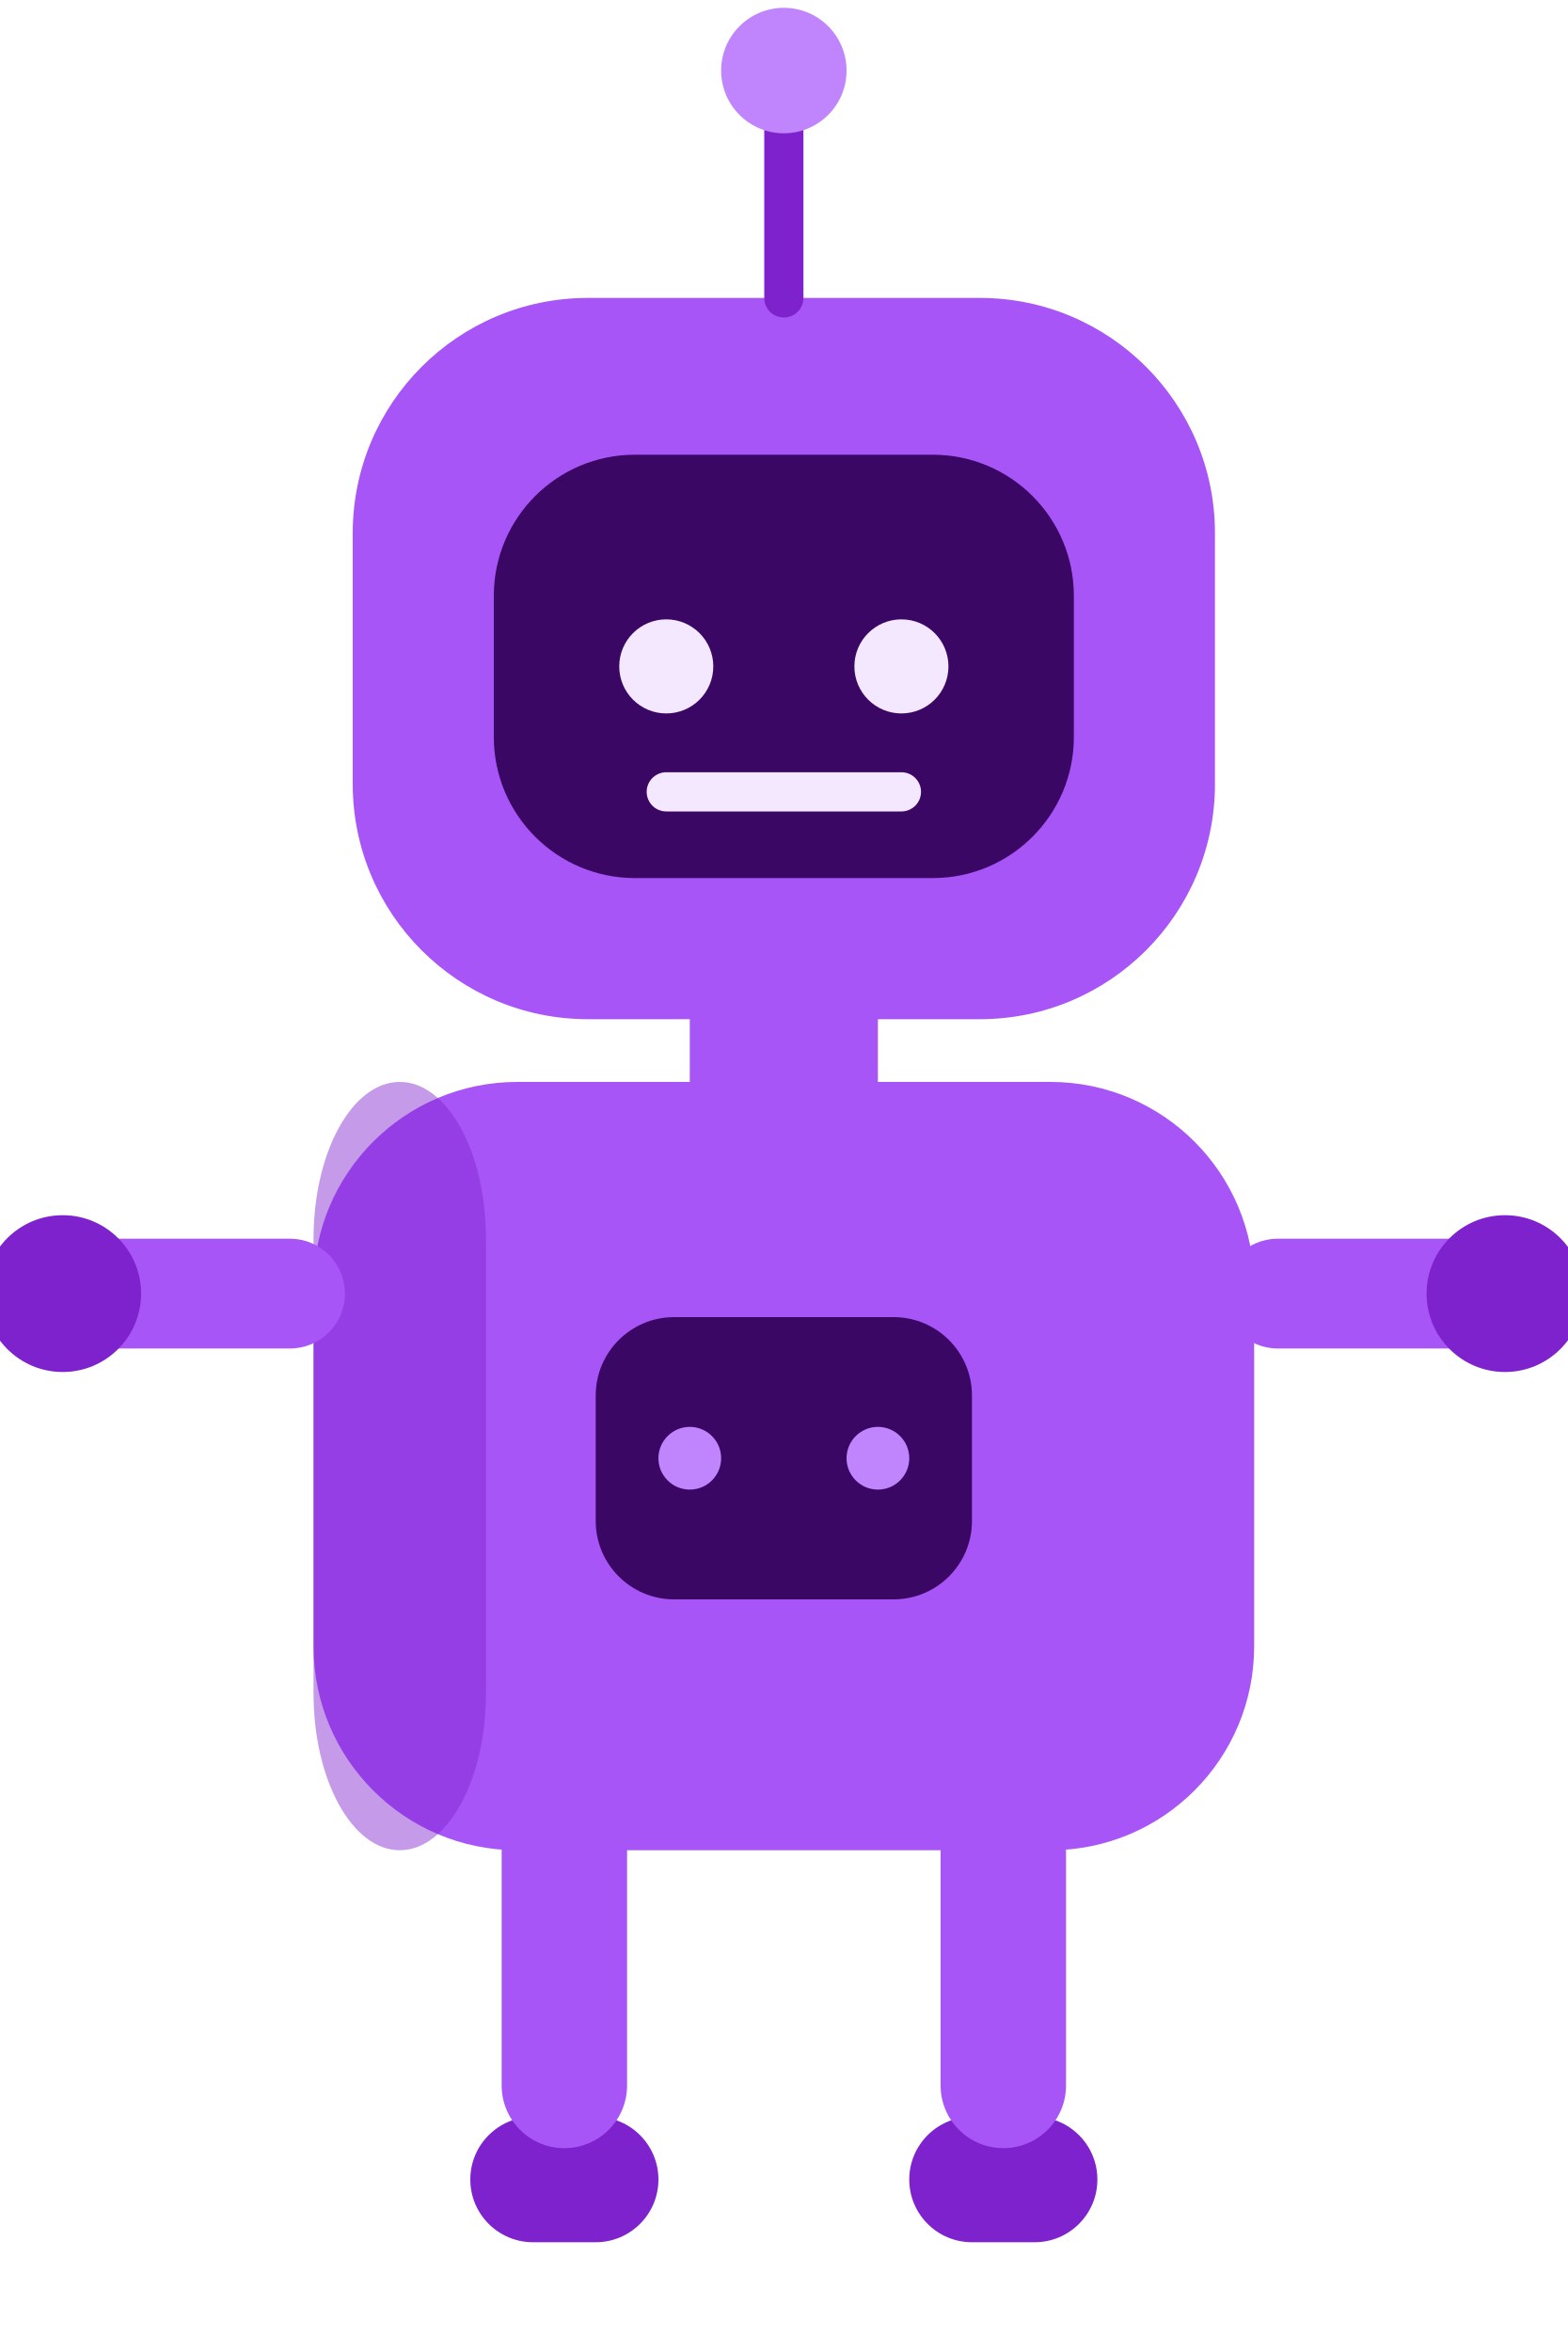
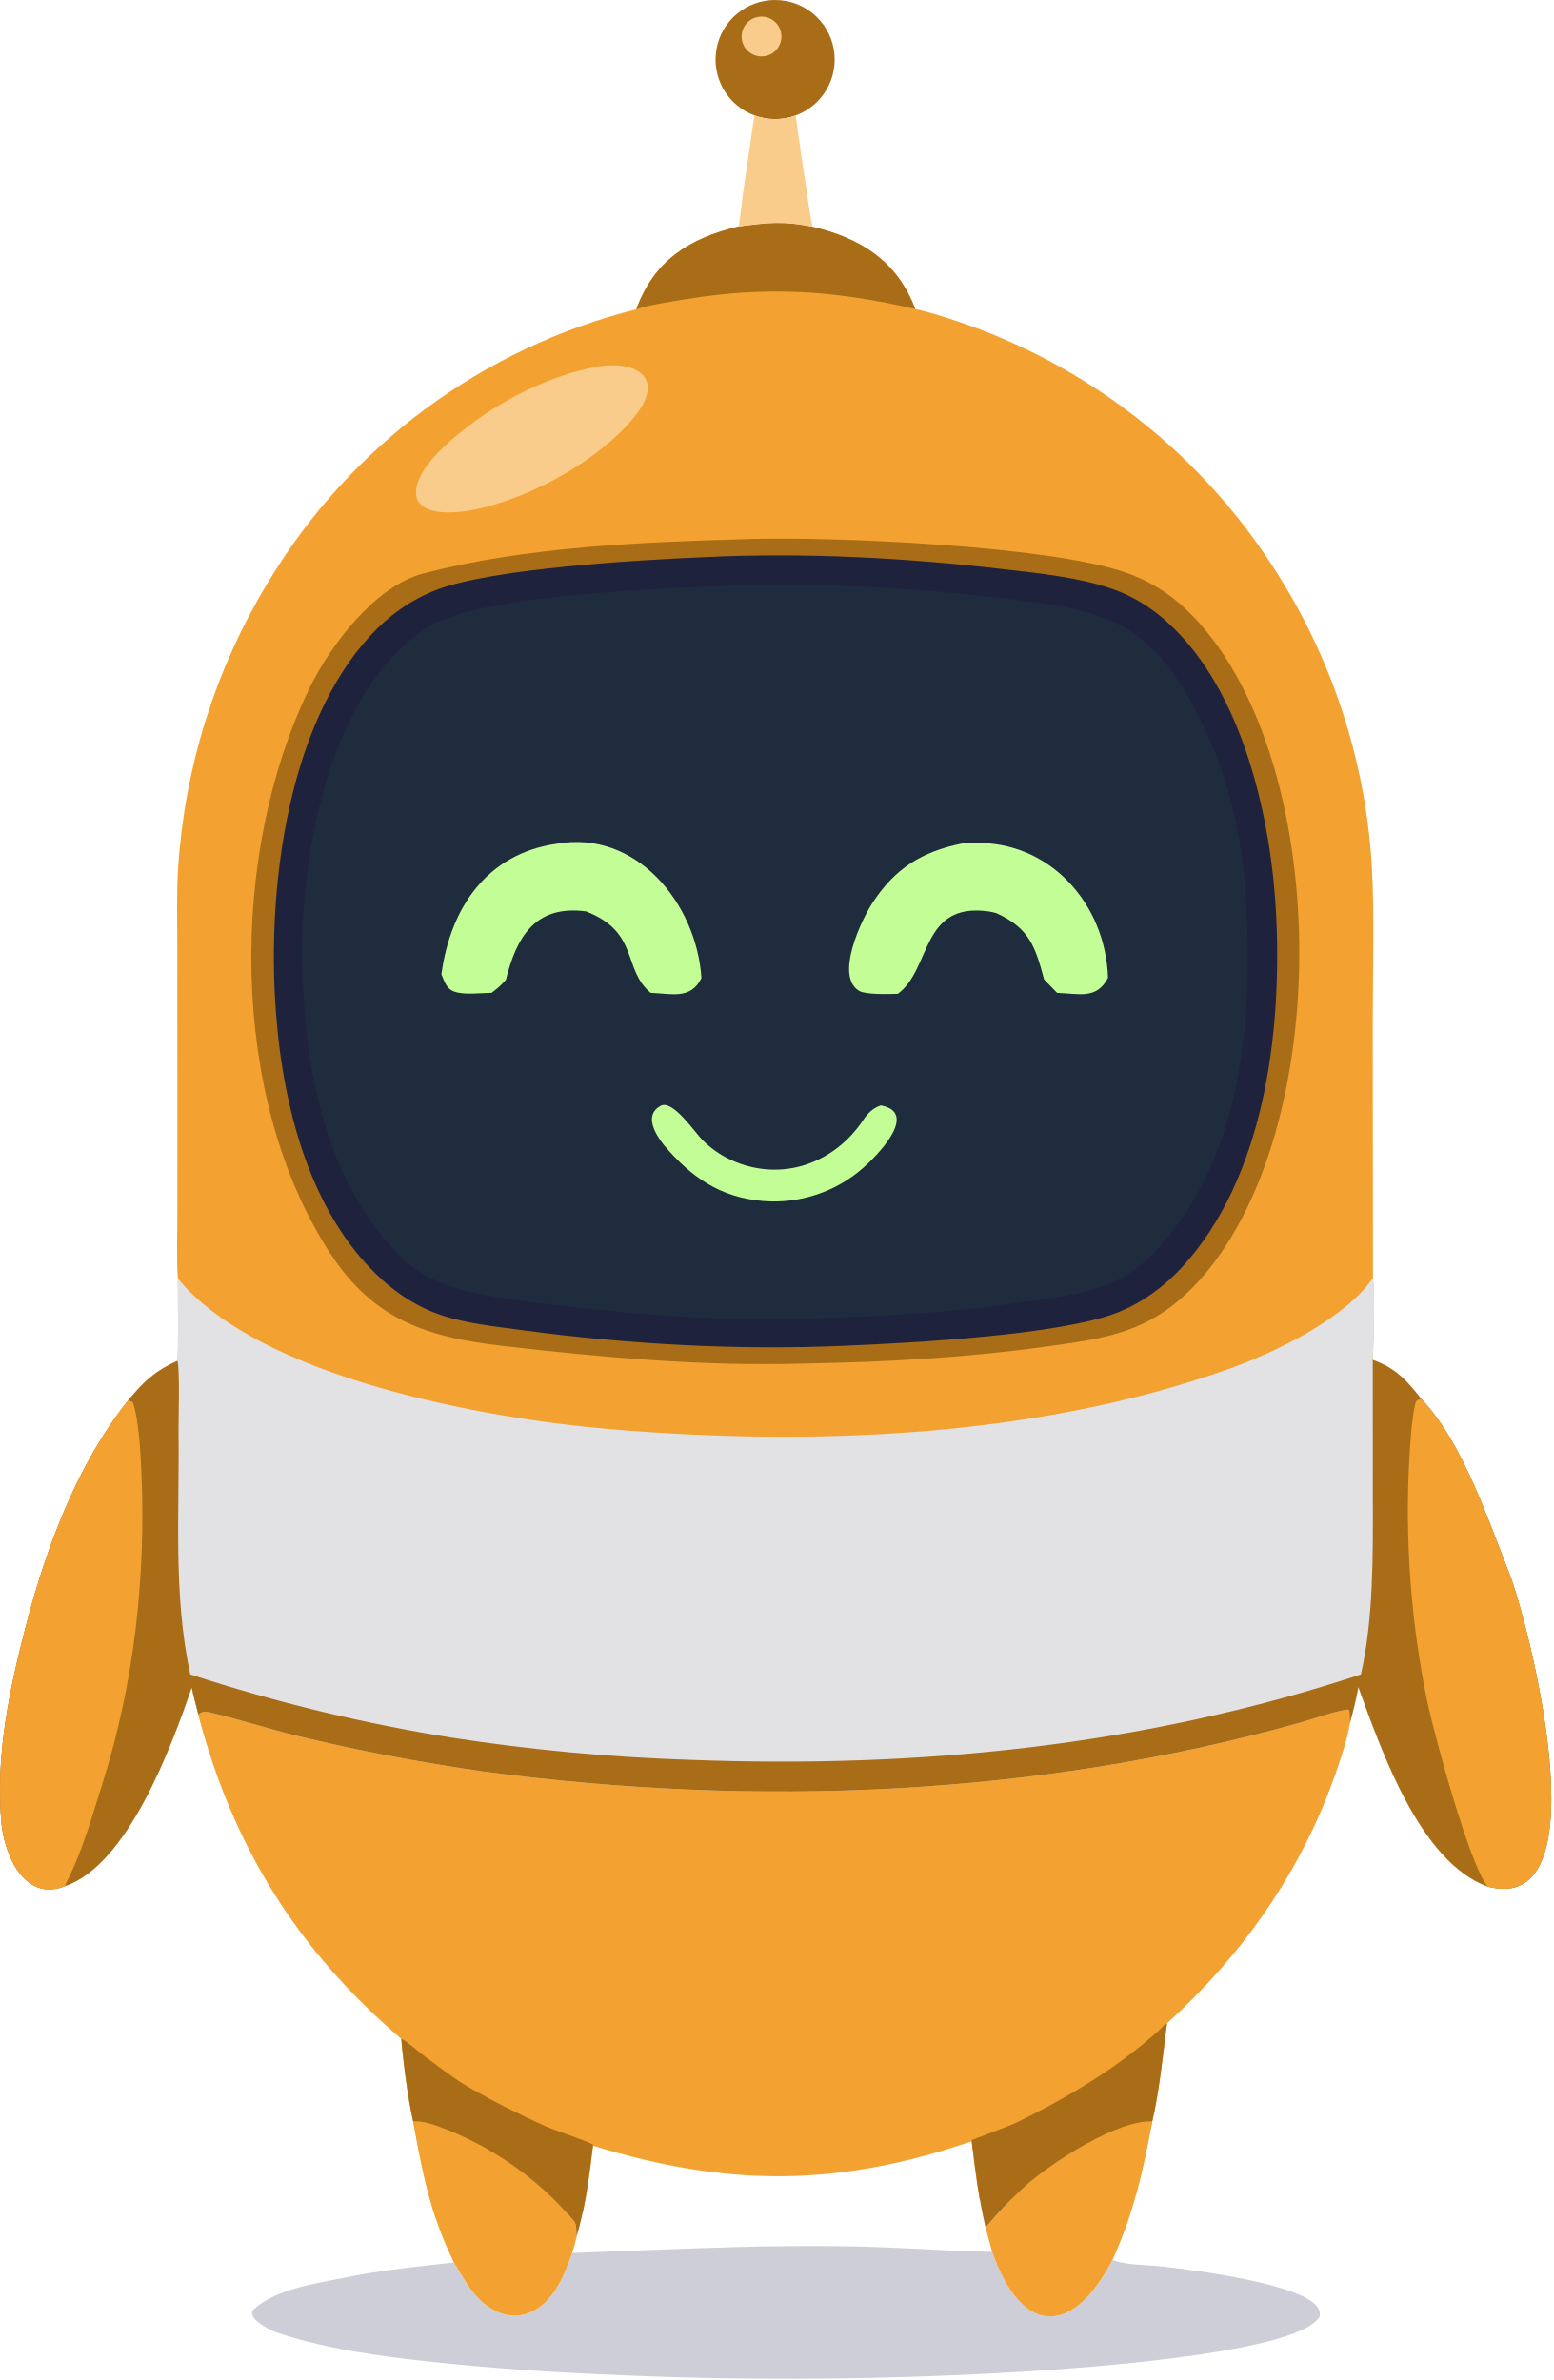
- <svg xmlns="http://www.w3.org/2000/svg" width="200" height="300" viewBox="0 0 200 300" fill="none">
-   <rect x="60" y="270" width="24" height="16" rx="8" fill="#7E22CE" />
-   <rect x="116" y="270" width="24" height="16" rx="8" fill="#7E22CE" />
-   <rect x="64" y="228" width="16" height="46" rx="8" fill="#A855F7" />
-   <rect x="120" y="228" width="16" height="46" rx="8" fill="#A855F7" />
-   <rect x="40" y="138" width="120" height="98" rx="26" fill="#A855F7" />
-   <rect x="40" y="138" width="22" height="98" rx="20" fill="#7E22CE" opacity="0.45" />
-   <rect x="76" y="168" width="48" height="36" rx="10" fill="#3B0764" />
-   <circle cx="88" cy="186" r="4" fill="#C084FC" />
-   <circle cx="112" cy="186" r="4" fill="#C084FC" />
-   <rect x="8" y="158" width="36" height="14" rx="7" fill="#A855F7" />
-   <circle cx="8" cy="165" r="10" fill="#7E22CE" />
-   <rect x="156" y="158" width="36" height="14" rx="7" fill="#A855F7" />
-   <circle cx="192" cy="165" r="10" fill="#7E22CE" />
-   <rect x="88" y="126" width="24" height="16" fill="#A855F7" />
-   <rect x="45" y="38" width="110" height="92" rx="30" fill="#A855F7" />
-   <rect x="63" y="58" width="74" height="54" rx="18" fill="#3B0764" />
-   <line x1="100" y1="38" x2="100" y2="12" stroke="#7E22CE" stroke-width="5" stroke-linecap="round" />
-   <circle cx="100" cy="9" r="8" fill="#C084FC" />
-   <circle cx="85" cy="85" r="6" fill="#F3E8FF" />
-   <circle cx="115" cy="85" r="6" fill="#F3E8FF" />
-   <path d="M85,101 L115,101" stroke="#F3E8FF" stroke-width="5" stroke-linecap="round" />
+ <svg xmlns="http://www.w3.org/2000/svg" width="582" height="892" viewBox="0 0 582 892" fill="none">
+   <path d="M276.753 84.893C287.553 83.449 293.59 82.756 304.516 84.996C322.599 89.324 336.153 97.781 342.951 115.821C349.499 117.236 357.69 119.997 364.04 122.265C410.278 139.135 449.786 170.568 476.62 211.832C498.543 245.247 511.414 283.783 513.975 323.667C515.071 341.363 514.365 365.845 514.369 384.003L514.461 478.966C515.248 486.378 514.752 501.921 514.371 509.688C522.828 512.689 526.991 517.206 532.48 524.215C547.858 540.215 557.513 569.4 565.559 589.725C572.214 606.538 601.507 718.639 557.458 707.067C532.016 697.833 517.621 655.992 508.992 632.287C508.067 637.272 507.145 640.878 505.818 645.717C504.668 652.756 500.99 663.34 498.438 670.066C485.365 704.518 464.401 733.599 437.249 758.322C435.908 769.368 340.383 760.403 337.85 771.051C334.111 790.137 399.541 742.078 391.35 760.051C377.863 736.074 372.035 735.287 388.35 768.551C393.694 770.284 388.694 728.902 394.35 729.551C404.888 730.76 409.57 758.254 414.35 767.551C414.964 768.745 347.111 626.162 404.35 736.051C396.035 750.656 367.006 728.485 346.35 729.551C296.211 732.286 336.004 744.499 285.85 742.051C261.832 741.034 269.729 749.328 245.85 746.551C229.406 744.498 207.546 761.478 191.85 756.051C188.47 759.057 189.456 755.223 191.85 756.051C201.259 747.681 190.283 749.207 202.35 746.551C215.508 744.107 179.636 757.497 191.85 756.051C183.074 738.269 440.789 777.636 437.249 758.322C435.306 750.137 151.05 772.466 150.356 764.08C111.233 730.614 87.342 692.084 74.303 642.522C73.516 639.356 72.481 635.603 71.847 632.456C64.259 654.481 47.967 698.894 24.381 706.894C9.057 713.017 1.567 694.974 0.505 682.865C-1.687 657.864 3.592 632.84 9.875 608.775C17.535 579.436 29.023 548.691 48.092 524.799C53.882 517.71 58.23 513.743 66.473 510.023C66.924 508.963 66.615 482.062 66.656 479.197C66.127 472.63 66.47 460.835 66.47 453.994L66.473 406.054L66.44 355.13C66.437 345.857 66.133 334.191 66.76 325.07C69.245 287.161 80.853 250.415 100.597 217.959C131.245 167.066 180.796 130.379 238.416 115.92C245.169 97.567 258.229 89.289 276.753 84.893Z" fill="#F3A231" />
+   <path d="M66.473 510.024C66.924 508.964 66.615 482.063 66.656 479.198C97.379 516.549 182.433 531.721 228.056 535.582C304.093 542.017 387.721 538.925 460.124 513.177C477.766 506.903 503.855 494.354 514.461 478.967C515.248 486.379 514.752 501.922 514.371 509.689C522.828 512.69 526.991 517.207 532.48 524.216C547.858 540.216 557.513 569.401 565.559 589.726C572.214 606.539 601.507 718.64 557.458 707.068C532.016 697.834 517.621 655.993 508.992 632.288C508.067 637.273 507.145 640.879 505.818 645.718C504.668 652.757 500.99 663.341 498.438 670.067C485.365 704.519 464.401 733.6 437.249 758.323C435.908 769.369 383.383 753.433 380.85 764.081C379.392 771.522 339.434 757.482 337.85 764.081L254.85 745.051C251.637 734.594 234.523 756.907 232.35 745.051C230.407 736.866 151.05 772.467 150.356 764.081C111.233 730.615 87.342 692.085 74.303 642.523C73.516 639.357 72.481 635.604 71.847 632.457C64.259 654.482 47.967 698.895 24.381 706.895C9.057 713.018 1.567 694.975 0.505 682.866C-1.687 657.865 3.592 632.841 9.875 608.776C17.535 579.437 29.023 548.692 48.092 524.8C53.882 517.711 58.23 513.744 66.473 510.024Z" fill="#E2E2E4" />
+   <path d="M505.582 640.998C505.823 642.953 505.665 644.157 505.817 645.718C504.667 652.757 500.989 663.34 498.438 670.066C485.365 704.518 464.401 733.599 437.249 758.322C435.908 769.368 434.3 784.42 431.767 795.068C429.82 805.003 428.075 813.803 425.692 822.493L367.1 824.448C365.858 817.301 365.039 810.457 364.055 802.551C313.956 819.639 272.913 819.771 222.223 804.188C221.103 813.149 220.16 821.097 218.383 829.411L163.226 831.252C159.359 819.682 157.228 808.224 154.825 795.112C152.882 786.927 151.049 772.467 150.355 764.081C111.232 730.615 87.342 692.084 74.303 642.522C76.27 641.497 76.219 641.251 78.757 641.84C89.513 644.34 100.153 647.833 110.863 650.481C134.248 656.126 157.892 660.645 181.711 664.022C283.044 677.48 388.988 673.332 487.349 645.583C493.015 643.984 499.126 641.608 504.901 640.721L505.582 640.998Z" fill="#F3A231" />
+   <path d="M214.366 844.389C256.162 842.951 297.333 840.457 339.239 842.634C349.898 843.188 361.119 843.781 371.752 843.955C382.749 875.373 401.712 876.078 416.836 847.028C417.112 847.124 417.386 847.225 417.664 847.315C423.008 849.048 430.385 848.862 436.041 849.511C446.579 850.72 489.248 855.96 494.028 865.257C494.642 866.451 494.594 866.923 494.488 868.212C486.173 882.817 395.212 888.314 374.556 889.38C324.417 892.115 274.17 892.259 224.016 889.811C199.998 888.794 176.025 886.895 152.146 884.118C135.702 882.065 118.863 879.422 103.167 873.995C100.773 873.167 91.766 868.427 95.146 865.421C104.555 857.051 121.064 855.513 133.131 852.857C146.289 850.413 157.876 849.379 170.09 847.933C174.655 855.416 178.352 863.312 187.368 866.854C191.165 868.376 195.427 868.24 199.12 866.479C207.603 862.532 211.553 852.637 214.366 844.389Z" fill="#CECED9" />
+   <path d="M369.303 834.867C373.845 829.396 378.755 824.241 383.999 819.44C393.897 810.518 418.814 794.415 431.767 795.069C428.028 814.155 425.027 829.055 416.836 847.028C401.712 876.078 382.749 875.373 371.752 843.955L369.303 834.867Z" fill="#F3A231" />
+   <path d="M154.826 795.113C157.598 794.824 161.032 795.777 163.875 796.797C183.322 803.767 201.852 816.531 215.063 832.476C216.231 833.886 215.808 836.495 216.089 838.252C215.577 840.207 215.04 842.516 214.367 844.389C211.554 852.637 207.604 862.532 199.121 866.479C195.428 868.24 191.166 868.376 187.369 866.854C178.353 863.312 174.656 855.416 170.091 847.933C161.315 830.151 158.366 814.427 154.826 795.113Z" fill="#F3A231" />
+   <path d="M364.072 802.135C364.862 801.658 377.972 796.943 381.14 795.393C400.28 786.034 419.158 774.772 434.948 760.349C436.092 759.303 435.469 759.296 437.25 758.322C435.909 769.368 434.301 784.42 431.768 795.068C418.815 794.414 393.898 810.517 384 819.439C378.756 824.24 373.846 829.395 369.304 834.866C366.632 823.31 365.536 813.897 364.072 802.135Z" fill="#AA6D17" />
+   <path d="M150.357 764.081C152.535 764.994 157.278 769.374 159.714 771.135C164.941 774.915 170.705 779.48 176.295 782.663C185.514 787.912 194.718 792.535 204.362 796.869C207.579 798.315 220.344 802.554 222.24 803.773C220.714 815.984 219.52 826.315 216.089 838.252C215.808 836.495 216.231 833.886 215.063 832.476C201.852 816.531 183.322 803.767 163.875 796.797C161.032 795.777 157.598 794.824 154.826 795.113C152.883 786.928 151.051 772.467 150.357 764.081Z" fill="#AA6D17" />
+   <path d="M514.371 509.688C522.828 512.689 526.991 517.206 532.48 524.215C547.858 540.215 557.513 569.4 565.559 589.725C572.214 606.538 601.507 718.64 557.458 707.068C532.016 697.834 517.621 655.992 508.992 632.287C508.067 637.272 507.145 640.878 505.818 645.717C505.666 644.156 505.823 642.952 505.582 640.997L504.902 640.72C499.127 641.607 493.015 643.983 487.349 645.582C388.988 673.331 283.044 677.48 181.711 664.022C157.892 660.645 134.249 656.127 110.864 650.482C100.154 647.834 89.513 644.339 78.757 641.839C76.219 641.25 76.27 641.496 74.303 642.522C73.516 639.356 72.481 635.603 71.847 632.456C64.259 654.481 47.967 698.894 24.381 706.894C9.057 713.017 1.567 694.974 0.505 682.865C-1.687 657.864 3.592 632.84 9.875 608.775C17.535 579.436 29.023 548.691 48.092 524.799C53.882 517.71 58.23 513.743 66.473 510.023C67.479 512.885 66.85 532.652 66.901 536.73C67.283 567.057 64.848 597.647 71.299 627.536C103.256 637.989 135.984 645.915 169.181 651.241C198.62 655.806 228.308 658.583 258.083 659.555C343.741 662.862 428.296 654.546 509.94 627.547C514.715 606.558 514.439 582.458 514.414 561.085L514.371 509.688Z" fill="#AA6D17" />
+   <path d="M532.481 524.216C547.859 540.216 557.514 569.401 565.56 589.726C572.215 606.539 601.508 718.64 557.459 707.068C550.762 699.242 537.692 651 534.989 638.576C528.715 608.429 526.394 577.594 528.083 546.847C528.49 540.582 528.893 531.891 530.399 525.857C530.706 524.628 531.271 524.722 532.481 524.216Z" fill="#F3A231" />
+   <path d="M24.381 706.895C9.057 713.018 1.567 694.975 0.505 682.866C-1.687 657.865 3.592 632.841 9.875 608.776C17.535 579.437 29.023 548.692 48.092 524.8C49.518 525.444 49.729 525.17 50.072 526.371C52.07 533.373 52.674 544.523 52.992 551.818C54.704 591.242 50.255 630.954 38.33 668.635C34.525 680.656 31.25 692.549 25.68 703.972C25.294 704.764 24.539 706.063 24.381 706.895Z" fill="#F3A231" />
+   <path d="M276.753 84.893C287.553 83.449 293.59 82.756 304.516 84.996C322.599 89.324 336.153 97.781 342.951 115.821C312.644 108.856 287.792 107.113 256.864 112.155C252.228 112.91 242.582 114.363 238.416 115.92C245.169 97.567 258.229 89.289 276.753 84.893Z" fill="#AA6D17" />
+   <path d="M279.841 202.054C280.319 202.026 280.797 202.006 281.276 201.996C312.809 201.126 392.071 204.526 421.111 214.356C429.973 217.302 438.061 222.199 444.778 228.686C499.624 281.629 500.856 424.815 448.43 480.954C431.206 499.397 414.936 501.545 391.413 504.759C361.02 508.912 332.224 510.488 301.587 511.041C263.946 512.197 225.638 508.759 188.283 504.425C160.157 501.162 140.034 494.835 123.579 469.501C85.619 411.061 85.891 319.825 115.866 258.116C123.928 241.594 140.57 219.641 158.654 214.923C196.977 204.923 240.264 203.163 279.841 202.054Z" fill="#AA6D17" />
+   <path d="M263.798 208.829C301.241 206.99 339.587 209.05 376.763 213.41C389.958 214.957 404.357 216.369 416.955 220.782C424.766 223.519 431.548 227.837 437.654 233.397C465.742 258.975 476.499 306.977 478.228 343.656C480.287 387.321 473.718 441.467 442.829 475.029C436.164 482.27 427.92 488.281 418.743 491.915C397.31 500.401 341.648 503.299 317.177 504.347C276.941 506.195 235.213 503.861 195.381 498.487C185.381 497.138 174.532 496.045 164.948 492.769C156.883 490.013 149.448 485.316 143.149 479.609C114.45 453.607 104.82 409.695 102.962 372.51C100.818 329.578 108.332 271.44 138.655 238.336C145.593 230.762 153.884 224.845 163.474 221.11C184.304 212.998 239.849 209.83 263.798 208.829Z" fill="#1E223D" />
+   <path d="M279.756 219.278C311.71 218.74 343.663 220.379 375.394 224.184C411.372 228.344 429.843 231.27 448.094 266.361C462.447 293.957 466.595 319.234 467.425 350.072C468.524 390.907 462.793 436.112 434.242 467.533C418.91 484.365 404.722 484.762 383.805 487.943C356.297 492.126 329.532 493.374 301.769 494.195C267.811 495.328 231.549 492.283 197.86 487.805C181.169 485.586 162.446 483.361 149.99 470.905C124.515 445.431 115.559 407.734 113.722 372.775C110.448 329.736 120.907 259.639 160.694 234.844C180.694 222.38 253.716 220.311 279.756 219.278Z" fill="#1F2C3D" />
+   <path d="M360.395 316.151C361.795 316.055 363.196 315.982 364.598 315.931C393.336 314.976 414.293 338.746 415.181 366.489C410.911 374.676 404.388 372.399 396.103 372.119L391.231 367.102C387.965 354.921 385.751 347.857 373.343 342.246C372.427 341.98 371.541 341.756 370.594 341.621C344.92 337.95 349.125 363.102 336.447 372.46C333.315 372.616 324.309 372.789 321.993 371.419C312.579 365.852 322.996 344.476 326.804 338.589C335.333 325.402 345.452 319.204 360.395 316.151Z" fill="#C2FE95" />
+   <path d="M208.476 316.245C238.447 310.842 261.013 338.649 262.843 366.606C258.765 374.685 251.868 372.429 243.788 372.1C233.098 363.128 239.72 349.474 219.591 341.576C200.472 339.076 193.555 351.211 189.553 367.266C187.442 369.559 186.63 370.226 184.236 372.092C179.946 372.136 173.621 373.044 169.893 371.515C167.214 370.416 166.512 367.772 165.402 365.159C168.751 340.409 182.318 320.03 208.476 316.245Z" fill="#C2FE95" />
+   <path d="M330.061 414.298C344.672 417.032 328.314 433.481 323.38 437.758C313.101 446.77 299.612 451.235 285.987 450.134C269.872 448.829 258.893 441.123 248.768 429.151C245.523 425.088 241.183 417.851 247.565 414.439C252.163 411.981 260.49 424.654 263.425 427.482C266.501 430.506 270.077 432.976 273.994 434.784C292.948 443.349 312.699 435.924 323.406 419.841C325.155 417.215 327.033 415.326 330.061 414.298Z" fill="#C2FE95" />
+   <path d="M224.629 137.249C239.91 135.203 248.853 142.473 237.748 156.196C223.806 173.424 195.413 188.653 173.589 191.713C150.104 194.384 152.636 180.572 165.798 167.954C181.12 153.265 203.593 140.85 224.629 137.249Z" fill="#FACC8B" />
+   <path d="M282.665 43.243C272.533 39.477 266.556 28.992 268.476 18.354C270.397 7.717 279.664 -0.016 290.473 2.41695e-05C301.282 0.016 310.526 7.775 312.416 18.419C314.305 29.062 308.297 39.53 298.154 43.266C293.154 45.108 287.66 45.099 282.665 43.243Z" fill="#AA6D17" />
+   <path d="M284.781 6.257C288.775 5.95 292.297 8.853 292.761 12.832C293.224 16.811 290.463 20.446 286.506 21.066C283.803 21.49 281.086 20.4 279.424 18.227C277.763 16.053 277.424 13.145 278.541 10.648C279.659 8.151 282.053 6.466 284.781 6.257Z" fill="#FACC8B" />
+   <path d="M282.666 43.243C287.661 45.1 293.155 45.108 298.155 43.266C299.347 52.141 300.632 61.003 302.01 69.851C302.624 73.913 303.531 81.182 304.517 84.997C293.591 82.757 287.554 83.45 276.754 84.894C277.258 82.778 278.046 75.032 278.419 72.443L282.666 43.243Z" fill="#FACC8B" />
</svg>
